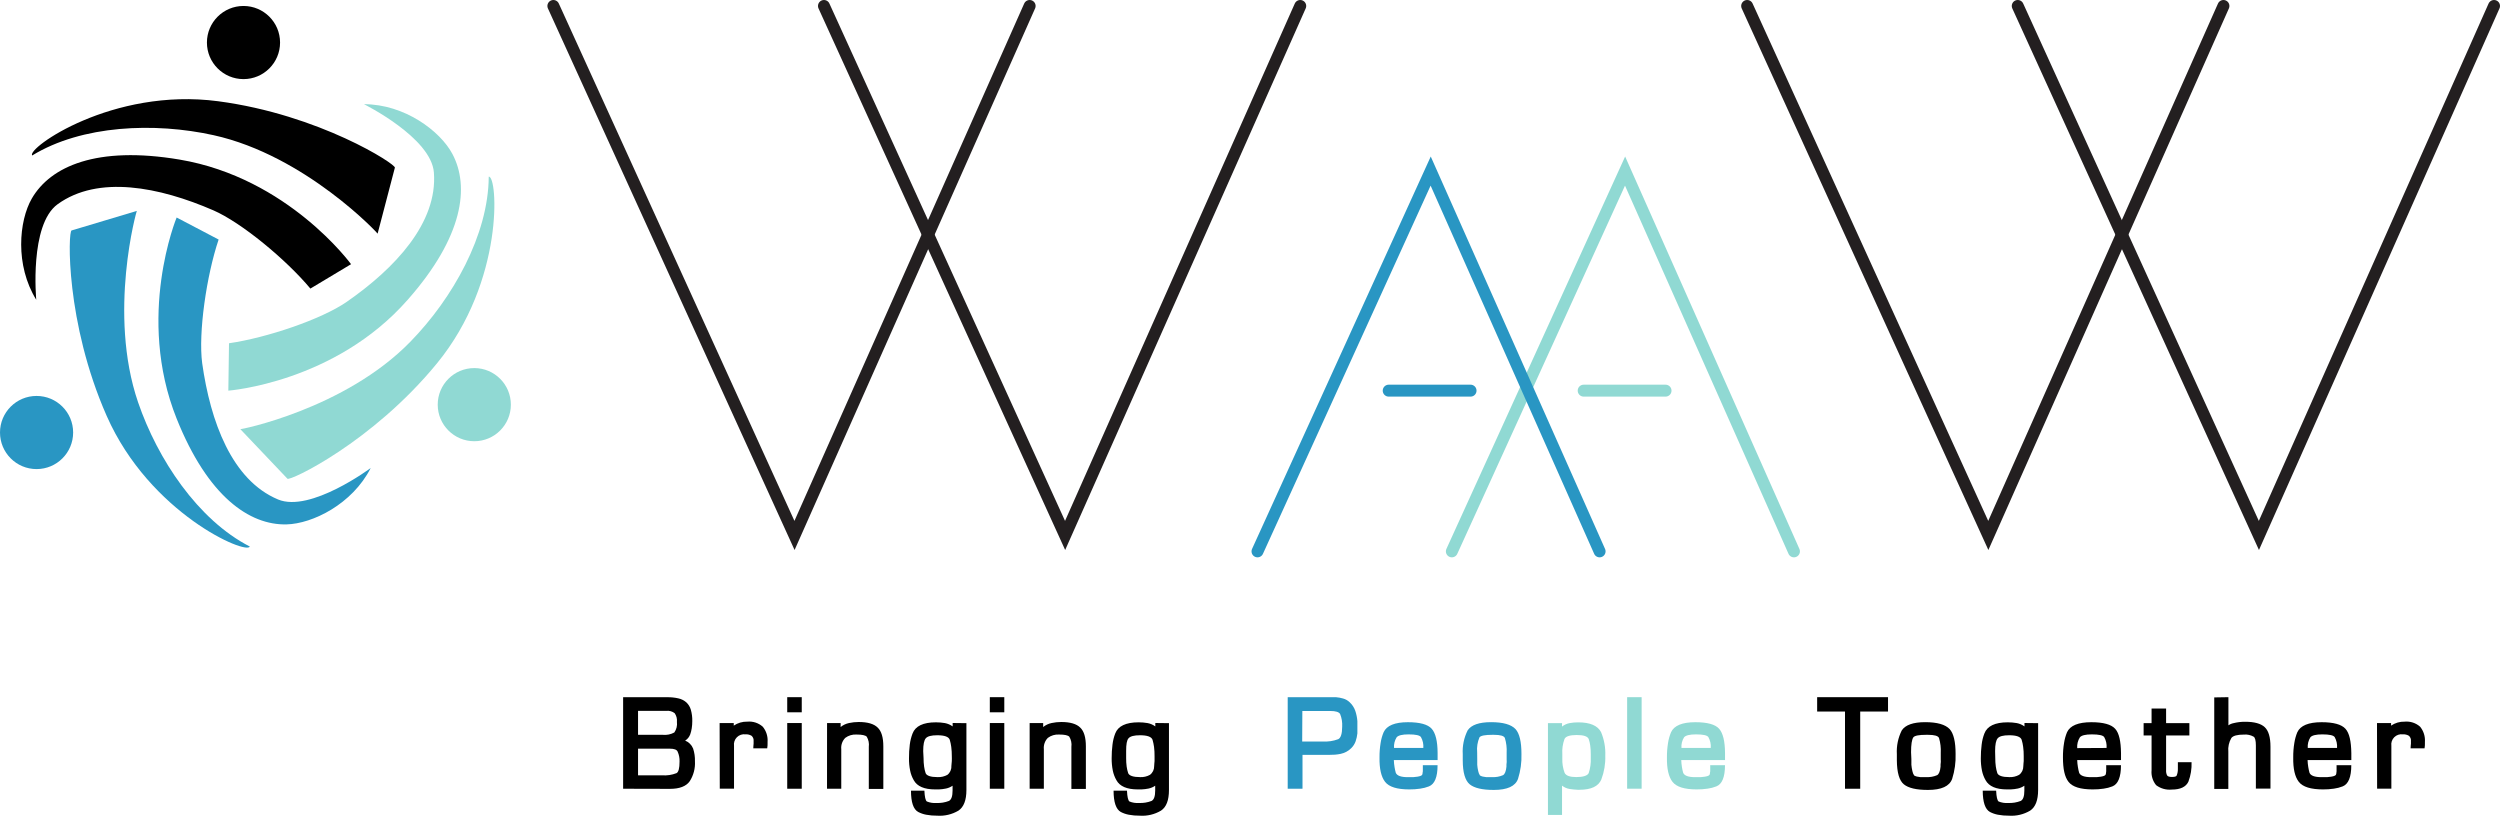
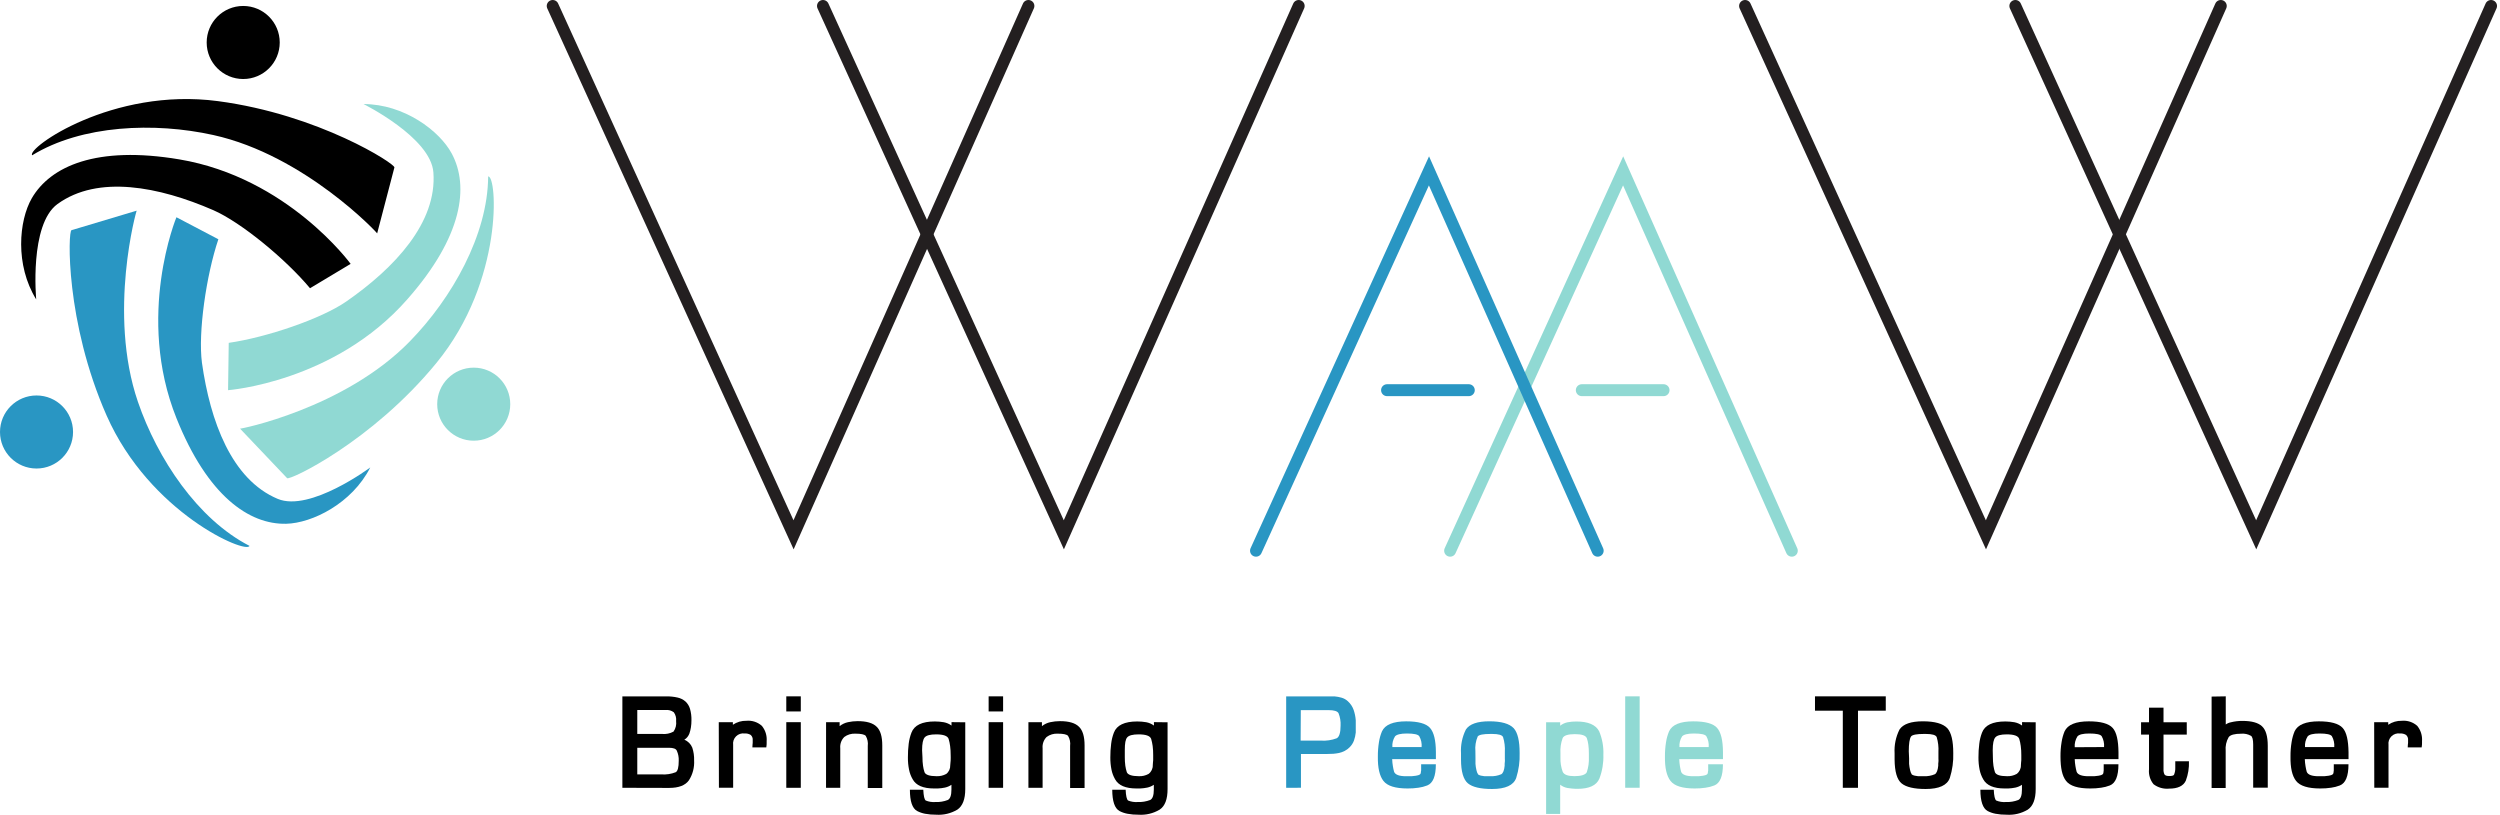
- <svg xmlns="http://www.w3.org/2000/svg" viewBox="0 0 628.25 204.95">
+ <svg xmlns="http://www.w3.org/2000/svg" viewBox="0 0 629 205">
  <defs>
    <style>.cls-1{fill:#2996c3;}.cls-2{fill:#90d9d3;}.cls-3,.cls-4,.cls-5{fill:none;stroke-linecap:round;stroke-miterlimit:10;stroke-width:3px;}.cls-3{stroke:#231f20;}.cls-4{stroke:#90d9d3;}.cls-5{stroke:#2996c3;}</style>
  </defs>
  <g id="Layer_2" data-name="Layer 2">
    <g id="Layer_1-2" data-name="Layer 1">
      <path d="M8.09,39.07C6.64,37.3,28.23,21.92,54.81,25.44c25.5,3.37,44.82,15.9,44.42,16.7L94.89,58.73c.39.21-18.12-19.66-41.23-24.76C38.86,30.7,20.6,31.41,8.09,39.07Z" />
      <path d="M78,72.52l10.22-6.13S72.43,44.69,45.11,40.1C24.26,36.59,12.68,41.83,8,49.88,4.75,55.51,3.74,66.65,9.11,75.33c0,0-1.77-18.83,5.36-24,10.21-7.4,25.58-4.37,39.16,1.53C60.68,55.93,71.93,65.24,78,72.52Z" />
      <path class="cls-1" d="M62.77,137.34c-.77,2.16-25.12-8.28-35.95-32.8C16.43,81,17.08,58,18,57.91L34.4,53c0-.43-7.36,25.71.3,48.1C39.61,115.42,49.72,130.64,62.77,137.34Z" />
      <path class="cls-1" d="M54.94,60.2,44.39,54.66s-10.3,24.81,0,50.54C52.24,124.83,62.73,132,72,131.78c6.5-.15,16.54-5.08,21.16-14.17,0,0-15.16,11.3-23.28,7.91-11.64-4.87-17-19.58-19.07-34.24C49.8,83.66,51.9,69.21,54.94,60.2Z" />
      <path class="cls-2" d="M122.82,44.4c2.27-.29,4,26.16-13,46.9-16.3,19.91-37.13,29.73-37.59,29L60.39,107.84c-.37.22,26.26-5,42.77-22C113.73,75,122.74,59.07,122.82,44.4Z" />
      <path class="cls-2" d="M57.55,86.26l-.17,11.91s26.78-2,45.08-22.84c14-15.87,15.6-28.47,11.21-36.68-3.07-5.74-12-12.46-22.21-12.47,0,0,16.94,8.41,17.58,17.19C110,56,99.28,67.42,87.12,75.86,80.8,80.24,67,84.9,57.55,86.26Z" />
      <circle class="cls-1" cx="9.19" cy="108.69" r="9.19" />
      <circle class="cls-2" cx="119.19" cy="101.69" r="9.19" />
      <circle cx="61.19" cy="10.69" r="9.19" />
      <path d="M156.59,198.21v-23h11.08a12,12,0,0,1,2.8.29,4.45,4.45,0,0,1,2,1,4.08,4.08,0,0,1,1.14,1.86,9.7,9.7,0,0,1,.36,2.87,11.31,11.31,0,0,1-.14,1.82,8.76,8.76,0,0,1-.38,1.51,3.23,3.23,0,0,1-.49.86,2.85,2.85,0,0,1-.78.69,3.61,3.61,0,0,1,2,2,9.42,9.42,0,0,1,.46,3.2,8.39,8.39,0,0,1-1.3,5q-1.35,1.93-5,1.93Zm3.75-13.55h6.2a5,5,0,0,0,2.92-.59,3.79,3.79,0,0,0,.65-2.65,3.2,3.2,0,0,0-.57-2.2,2.91,2.91,0,0,0-2.11-.58h-7.09Zm0,10.18h6.06a8.19,8.19,0,0,0,3.61-.55l0,0c.51-.27.76-1.24.76-2.89a5.52,5.52,0,0,0-.48-2.51c-.21-.5-.86-.75-2-.75h-7.95Z" />
      <path d="M180.84,181.7h3.55l0,.65a5.79,5.79,0,0,1,3.41-1,5.12,5.12,0,0,1,3.88,1.27,5.39,5.39,0,0,1,1.21,3.85c0,.14,0,.3,0,.5s0,.56-.09,1.08h-3.5c0-.52.07-.91.08-1.15s0-.45,0-.64a1.57,1.57,0,0,0-.5-1.35,2.61,2.61,0,0,0-1.53-.37,2.56,2.56,0,0,0-2.89,2.89v10.77h-3.58Z" />
      <path d="M201.48,175.2V179h-3.65V175.2Zm0,6.5v16.51h-3.65V181.7Z" />
      <path d="M207.84,181.7h3.41v1a5,5,0,0,1,2.1-1,11.4,11.4,0,0,1,2.44-.26q3.38,0,4.78,1.41c.94.89,1.41,2.47,1.41,4.71v10.7h-3.65V187.68a4,4,0,0,0-.51-2.54c-.34-.37-1.2-.55-2.57-.55a4.28,4.28,0,0,0-2.84.84,3.55,3.55,0,0,0-1,2.84v9.94h-3.58Z" />
      <path d="M242.86,181.73v16.79q0,3.85-2,5.19v0a9.25,9.25,0,0,1-5.35,1.27,14.33,14.33,0,0,1-2.76-.24,7.2,7.2,0,0,1-2-.69c-1.22-.66-1.82-2.45-1.82-5.36l3.37,0c.07,1.56.27,2.47.62,2.72a5.26,5.26,0,0,0,2.39.38,7.74,7.74,0,0,0,3.17-.52q.9-.48.9-2.58v-1.24a4.5,4.5,0,0,1-1.65.71,10.81,10.81,0,0,1-1.79.22,3,3,0,0,1-.46,0H235q-4.1,0-5.37-2.31a7.75,7.75,0,0,1-.91-2.41,14.49,14.49,0,0,1-.29-3.09,26.24,26.24,0,0,1,.2-3.46,11.81,11.81,0,0,1,.69-2.77q1.07-2.82,5.88-2.82a13.29,13.29,0,0,1,2.25.19,4.83,4.83,0,0,1,1.95.84,2.32,2.32,0,0,0,0-.46,3,3,0,0,1,0-.4Zm-10.77,8.78a15.16,15.16,0,0,0,.14,2.14,8.66,8.66,0,0,0,.38,1.64c.25.64,1.26,1,3,1a4.66,4.66,0,0,0,2.47-.57,2.62,2.62,0,0,0,1-2.18c.05-.44.08-.87.11-1.29s0-.84,0-1.26a17.19,17.19,0,0,0-.14-2.3,11.43,11.43,0,0,0-.38-1.79c-.27-.76-1.32-1.13-3.14-1.13-1.48,0-2.43.25-2.87.75s-.66,1.54-.66,3.24Z" />
      <path d="M252.38,175.2V179h-3.64V175.2Zm0,6.5v16.51h-3.64V181.7Z" />
      <path d="M258.75,181.7h3.4v1a5,5,0,0,1,2.1-1,11.4,11.4,0,0,1,2.44-.26q3.38,0,4.78,1.41c.94.89,1.41,2.47,1.41,4.71v10.7h-3.64V187.68a3.93,3.93,0,0,0-.52-2.54c-.34-.37-1.19-.55-2.56-.55a4.28,4.28,0,0,0-2.84.84,3.56,3.56,0,0,0-1,2.84v9.94h-3.57Z" />
      <path d="M293.76,181.73v16.79c0,2.57-.65,4.3-2,5.19v0a9.21,9.21,0,0,1-5.34,1.27,14.18,14.18,0,0,1-2.76-.24,7.17,7.17,0,0,1-2-.69q-1.81-1-1.82-5.36l3.37,0c.07,1.56.28,2.47.62,2.72a5.29,5.29,0,0,0,2.39.38,7.83,7.83,0,0,0,3.18-.52q.9-.48.9-2.58v-1.24a4.65,4.65,0,0,1-1.65.71,11.08,11.08,0,0,1-1.79.22,3.17,3.17,0,0,1-.47,0h-.46q-4.1,0-5.37-2.31a8,8,0,0,1-.91-2.41,15.17,15.17,0,0,1-.29-3.09,26.14,26.14,0,0,1,.21-3.46,11.35,11.35,0,0,1,.68-2.77c.71-1.88,2.68-2.82,5.89-2.82a13.29,13.29,0,0,1,2.25.19,4.73,4.73,0,0,1,1.94.84,3.44,3.44,0,0,0,0-.46,2,2,0,0,1,0-.4ZM283,190.51a15.27,15.27,0,0,0,.13,2.14,9.5,9.5,0,0,0,.38,1.64c.26.64,1.26,1,3,1a4.63,4.63,0,0,0,2.47-.57,2.65,2.65,0,0,0,1.06-2.18c0-.44.08-.87.1-1.29s0-.84,0-1.26a17.33,17.33,0,0,0-.13-2.3,12.7,12.7,0,0,0-.38-1.79c-.28-.76-1.33-1.13-3.15-1.13-1.47,0-2.43.25-2.87.75S283,187,283,188.72Z" />
      <path class="cls-1" d="M323.6,198.21v-23h11.81a1.73,1.73,0,0,1,.36,0,8.91,8.91,0,0,1,1.77.33,3.89,3.89,0,0,1,1.57.88h0a5.33,5.33,0,0,1,1.48,2.23,10.65,10.65,0,0,1,.52,2.58v2.2a7.88,7.88,0,0,1,0,.86,8.82,8.82,0,0,1-.44,2,4.56,4.56,0,0,1-1.1,1.72,5,5,0,0,1-1.26.93,5.59,5.59,0,0,1-1.38.5,11.15,11.15,0,0,1-1.46.21c-.5,0-1,.05-1.51.05l-.26,0h-6.38v8.5Zm3.64-11.87h5.16a9.38,9.38,0,0,0,3.89-.58c.64-.3,1-1.35,1-3.17a7.28,7.28,0,0,0-.52-3.16c-.29-.5-1.11-.76-2.44-.76h-7.05Z" />
      <path class="cls-1" d="M357.61,192.29h3.65c0,3-.73,4.76-2.17,5.33a9.54,9.54,0,0,1-2.2.57,17.81,17.81,0,0,1-2.75.19q-4.58,0-6.06-1.89t-1.41-6.16a21.73,21.73,0,0,1,.28-3.64,11.24,11.24,0,0,1,.76-2.69q1.16-2.5,6.08-2.51,4.54,0,6,1.65t1.48,6.09V191h-11a13.22,13.22,0,0,0,.18,1.77,12.51,12.51,0,0,0,.31,1.43c.3.73,1.3,1.1,3,1.1h1.38a2.94,2.94,0,0,0,.62-.07,4.5,4.5,0,0,0,.88-.14,1.68,1.68,0,0,0,.61-.24.54.54,0,0,0,.22-.39c0-.2.06-.41.09-.64a.78.78,0,0,0,0-.22v-1.33Zm.07-4.33a4.75,4.75,0,0,0-.59-2.72c-.3-.46-1.33-.69-3.11-.69-1.59,0-2.59.25-3,.73a4.39,4.39,0,0,0-.66,2.68Z" />
      <path class="cls-1" d="M367.59,189.54a11.82,11.82,0,0,1,1.23-6q1.38-2.06,5.89-2.06t6.15,1.75c1,1.13,1.48,3.2,1.48,6.23a18.7,18.7,0,0,1-.86,6.26v0q-1,2.79-6.09,2.79c-2.89,0-4.9-.47-6.05-1.41s-1.75-3-1.75-6Zm3.64,1.24v.69a6,6,0,0,0,0,.72,9.72,9.72,0,0,0,.24,1.57,3.08,3.08,0,0,0,.44,1.11,2.43,2.43,0,0,0,.69.28,5.93,5.93,0,0,0,.86.14H375a6,6,0,0,0,2.71-.49c.46-.25.75-1,.86-2.13v-.2c0-.28,0-.54.05-.78s0-.5,0-.77,0-.56,0-.86v-.86a10.61,10.61,0,0,0-.45-3.75c-.23-.53-1.15-.79-2.75-.79H375c-1.79,0-2.86.2-3.2.62a7.66,7.66,0,0,0-.59,3.75Z" />
      <path class="cls-2" d="M389,181.73h3.54v.86a4.39,4.39,0,0,1,1.89-.87,11.49,11.49,0,0,1,2.2-.19q4.41,0,5.71,2.44a13.87,13.87,0,0,1,1.07,5.92,15.56,15.56,0,0,1-1,6c-.73,1.72-2.57,2.58-5.5,2.58h-.42a17,17,0,0,1-2.09-.21,4.11,4.11,0,0,1-1.86-.83v7.36H389Zm3.61,8.88a9.36,9.36,0,0,0,.58,3.61v0c.35.71,1.33,1.06,2.94,1.06s2.79-.32,3.11-1a10.44,10.44,0,0,0,.52-3.78v-.93a14.82,14.82,0,0,0-.14-2.24,8.08,8.08,0,0,0-.38-1.62c-.3-.68-1.3-1-3-1s-2.78.32-3.08,1a9.31,9.31,0,0,0-.55,3.82Z" />
      <path class="cls-2" d="M412.54,175.2v23H408.9v-23Z" />
      <path class="cls-2" d="M429.84,192.29h3.65q0,4.47-2.17,5.33a9.54,9.54,0,0,1-2.2.57,17.81,17.81,0,0,1-2.75.19q-4.58,0-6.06-1.89t-1.41-6.16a21.73,21.73,0,0,1,.28-3.64,11.24,11.24,0,0,1,.76-2.69q1.15-2.5,6.08-2.51,4.55,0,6,1.65t1.48,6.09V191h-11a13.3,13.3,0,0,0,.17,1.77,12.51,12.51,0,0,0,.31,1.43c.3.73,1.3,1.1,3,1.1h1.38a2.94,2.94,0,0,0,.62-.07,4.5,4.5,0,0,0,.88-.14,1.68,1.68,0,0,0,.61-.24.54.54,0,0,0,.22-.39c0-.2.06-.41.09-.64a.78.78,0,0,0,0-.22v-1.33Zm.07-4.33a4.75,4.75,0,0,0-.59-2.72c-.3-.46-1.33-.69-3.11-.69-1.59,0-2.59.25-3,.73a4.39,4.39,0,0,0-.66,2.68Z" />
      <path d="M467.47,178.81v19.4h-3.82v-19.4h-7V175.2h17.81v3.61Z" />
      <path d="M476.68,189.54a11.81,11.81,0,0,1,1.24-6q1.38-2.06,5.88-2.06t6.16,1.75c1,1.13,1.48,3.2,1.48,6.23a18.7,18.7,0,0,1-.86,6.26v0q-1,2.79-6.09,2.79-4.33,0-6.05-1.41t-1.76-6Zm3.65,1.24v.69q0,.34,0,.72a11,11,0,0,0,.25,1.57,3.08,3.08,0,0,0,.44,1.11,2.31,2.31,0,0,0,.69.28,5.93,5.93,0,0,0,.86.14h1.51a6.07,6.07,0,0,0,2.72-.49c.46-.25.75-1,.86-2.13v-.2c0-.28,0-.54.05-.78s0-.5,0-.77,0-.56,0-.86v-.86a10.92,10.92,0,0,0-.44-3.75c-.23-.53-1.15-.79-2.75-.79h-.49c-1.78,0-2.85.2-3.2.62-.39.57-.58,1.82-.58,3.75Z" />
      <path d="M512.18,181.73v16.79q0,3.85-2,5.19v0a9.22,9.22,0,0,1-5.35,1.27,14.14,14.14,0,0,1-2.75-.24,7.17,7.17,0,0,1-2-.69q-1.81-1-1.82-5.36l3.37,0c.07,1.56.28,2.47.62,2.72a5.29,5.29,0,0,0,2.39.38,7.83,7.83,0,0,0,3.18-.52q.9-.48.9-2.58v-1.24a4.65,4.65,0,0,1-1.65.71,11.08,11.08,0,0,1-1.79.22,3.3,3.3,0,0,1-.47,0h-.46q-4.09,0-5.37-2.31a8,8,0,0,1-.91-2.41,15.17,15.17,0,0,1-.29-3.09,26.14,26.14,0,0,1,.21-3.46,11.35,11.35,0,0,1,.68-2.77q1.06-2.82,5.88-2.82a13.32,13.32,0,0,1,2.26.19,4.79,4.79,0,0,1,1.94.84,3.44,3.44,0,0,0,0-.46,2,2,0,0,1,0-.4Zm-10.77,8.78a15.16,15.16,0,0,0,.14,2.14,9.5,9.5,0,0,0,.38,1.64c.26.64,1.26,1,3,1a4.63,4.63,0,0,0,2.47-.57,2.65,2.65,0,0,0,1.06-2.18c0-.44.08-.87.1-1.29s0-.84,0-1.26a15.67,15.67,0,0,0-.14-2.3,10.39,10.39,0,0,0-.38-1.79c-.27-.76-1.32-1.13-3.14-1.13-1.48,0-2.43.25-2.87.75s-.66,1.54-.66,3.24Z" />
      <path d="M529.31,192.29H533q0,4.47-2.16,5.33a9.54,9.54,0,0,1-2.2.57,17.9,17.9,0,0,1-2.75.19c-3.06,0-5.07-.63-6.06-1.89s-1.41-3.24-1.41-6.16a20.72,20.72,0,0,1,.28-3.64,11.75,11.75,0,0,1,.75-2.69q1.17-2.5,6.09-2.51c3,0,5,.55,6,1.65s1.43,3.16,1.47,6.09V191H522a13.22,13.22,0,0,0,.18,1.77,12.51,12.51,0,0,0,.31,1.43c.3.73,1.3,1.1,3,1.1h1.39a2.94,2.94,0,0,0,.62-.07,4.63,4.63,0,0,0,.88-.14,1.7,1.7,0,0,0,.6-.24.55.55,0,0,0,.23-.39c0-.2.06-.41.08-.64a.54.54,0,0,0,0-.22v-1.33Zm.07-4.33a4.75,4.75,0,0,0-.59-2.72c-.3-.46-1.34-.69-3.11-.69-1.59,0-2.59.25-3,.73A4.47,4.47,0,0,0,522,188Z" />
      <path d="M550.19,181.73v3.1h-5.85v8.7a2.6,2.6,0,0,0,.25,1.33c.17.26.58.39,1.21.39s1.1-.11,1.19-.34a4.17,4.17,0,0,0,.31-1.72v-1.65h3.44a12.44,12.44,0,0,1-.79,4.88q-.93,2-4.2,2a5.6,5.6,0,0,1-3.92-1.11,5.18,5.18,0,0,1-1.14-3.78v-8.7h-2v-3.1h2v-3.68h3.65v3.68Z" />
      <path d="M560,175.2v7.08a3.21,3.21,0,0,1,1.28-.55l0,0a11.77,11.77,0,0,1,2.93-.35q3.46,0,4.91,1.35t1.45,4.91v10.53H566.9V187.37s0,0,0-.05a.08.08,0,0,0,0,0c0-1.21-.2-2-.58-2.2a4.18,4.18,0,0,0-2.4-.52c-1.69,0-2.75.29-3.18.86a5.82,5.82,0,0,0-.76,3.48v9.32h-3.54v-23Z" />
      <path d="M587.23,192.29h3.65c0,3-.73,4.76-2.17,5.33a9.54,9.54,0,0,1-2.2.57,17.81,17.81,0,0,1-2.75.19q-4.57,0-6.06-1.89t-1.41-6.16a20.72,20.72,0,0,1,.28-3.64,11.75,11.75,0,0,1,.75-2.69q1.17-2.5,6.09-2.51c3,0,5,.55,6,1.65s1.43,3.16,1.48,6.09V191h-11a13.22,13.22,0,0,0,.18,1.77,12.51,12.51,0,0,0,.31,1.43c.3.73,1.3,1.1,3,1.1h1.39a2.94,2.94,0,0,0,.62-.07,4.63,4.63,0,0,0,.88-.14,1.62,1.62,0,0,0,.6-.24.55.55,0,0,0,.23-.39c0-.2.06-.41.08-.64a.54.54,0,0,0,0-.22v-1.33Zm.07-4.33a4.83,4.83,0,0,0-.59-2.72c-.3-.46-1.34-.69-3.11-.69-1.59,0-2.59.25-3,.73a4.39,4.39,0,0,0-.66,2.68Z" />
      <path d="M597.34,181.7h3.54l0,.65a5.79,5.79,0,0,1,3.41-1,5.13,5.13,0,0,1,3.88,1.27,5.43,5.43,0,0,1,1.21,3.85c0,.14,0,.3,0,.5s0,.56-.09,1.08h-3.51c0-.52.08-.91.09-1.15s0-.45,0-.64a1.57,1.57,0,0,0-.5-1.35,2.61,2.61,0,0,0-1.53-.37,2.56,2.56,0,0,0-2.89,2.89v10.77h-3.58Z" />
      <polyline class="cls-3" points="139.06 1.5 199.66 134.56 258.75 1.5" />
      <polyline class="cls-3" points="207.06 1.5 267.66 134.56 326.75 1.5" />
      <polyline class="cls-3" points="439.06 1.5 499.66 134.56 558.75 1.5" />
      <polyline class="cls-3" points="507.06 1.5 567.66 134.56 626.75 1.5" />
      <polyline class="cls-4" points="364.85 138.56 408.38 42.99 450.82 138.56" />
      <polyline class="cls-5" points="316.01 138.56 359.53 42.99 401.98 138.56" />
      <line class="cls-4" x1="397.98" y1="98.17" x2="418.55" y2="98.17" />
      <line class="cls-5" x1="348.98" y1="98.17" x2="369.55" y2="98.17" />
    </g>
  </g>
</svg>
